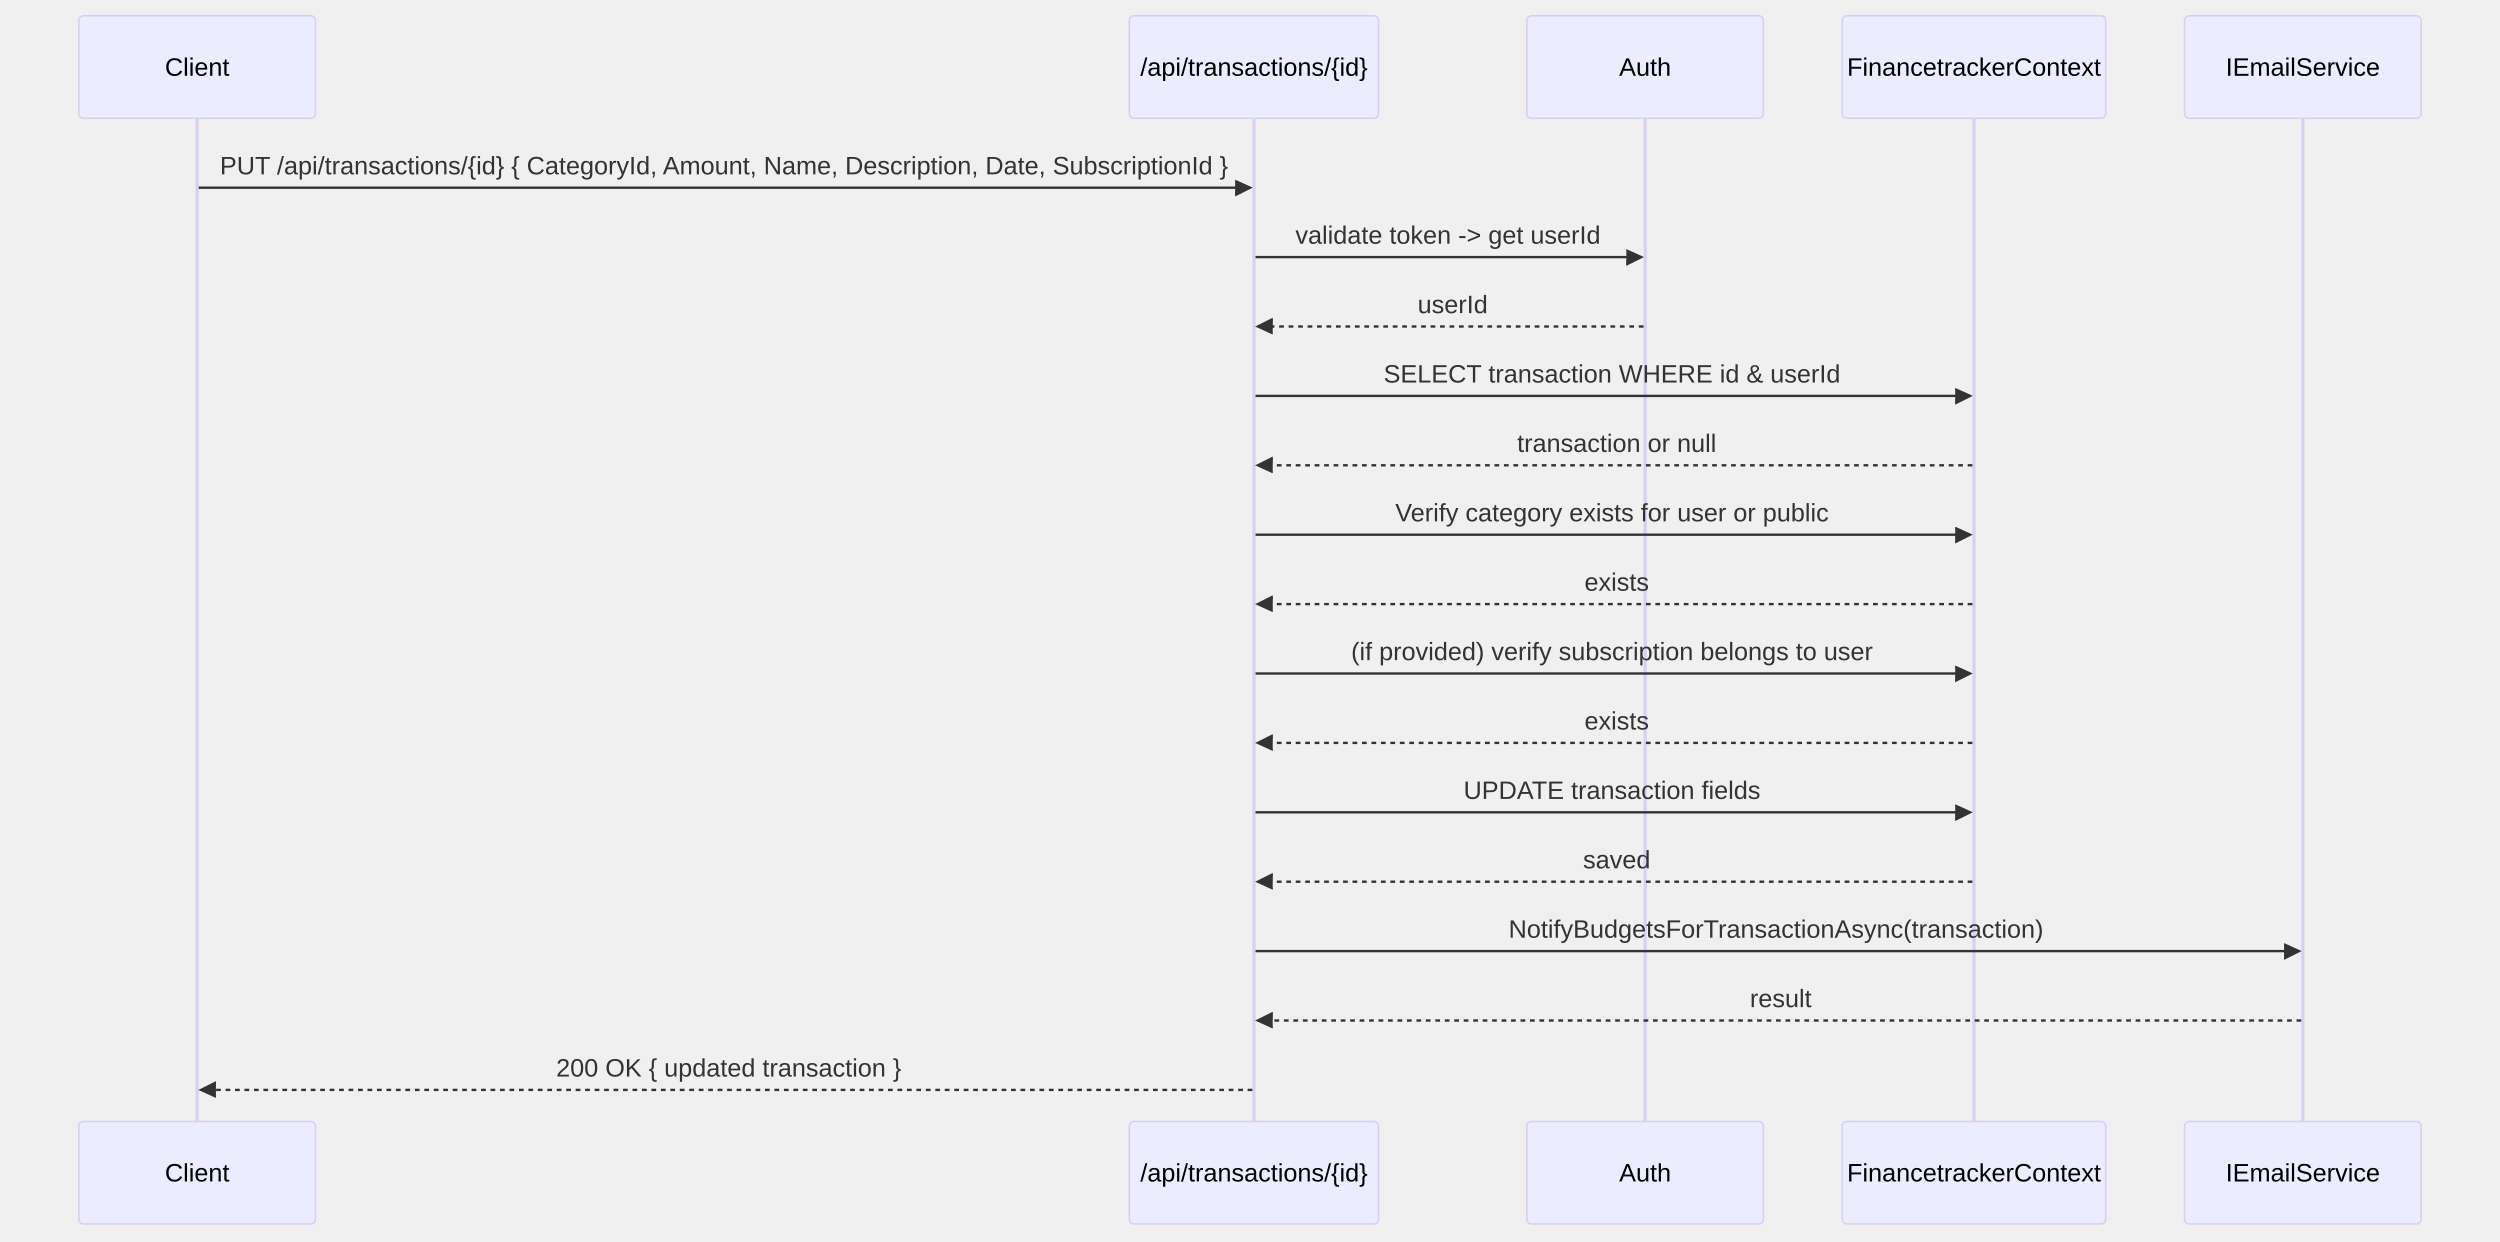
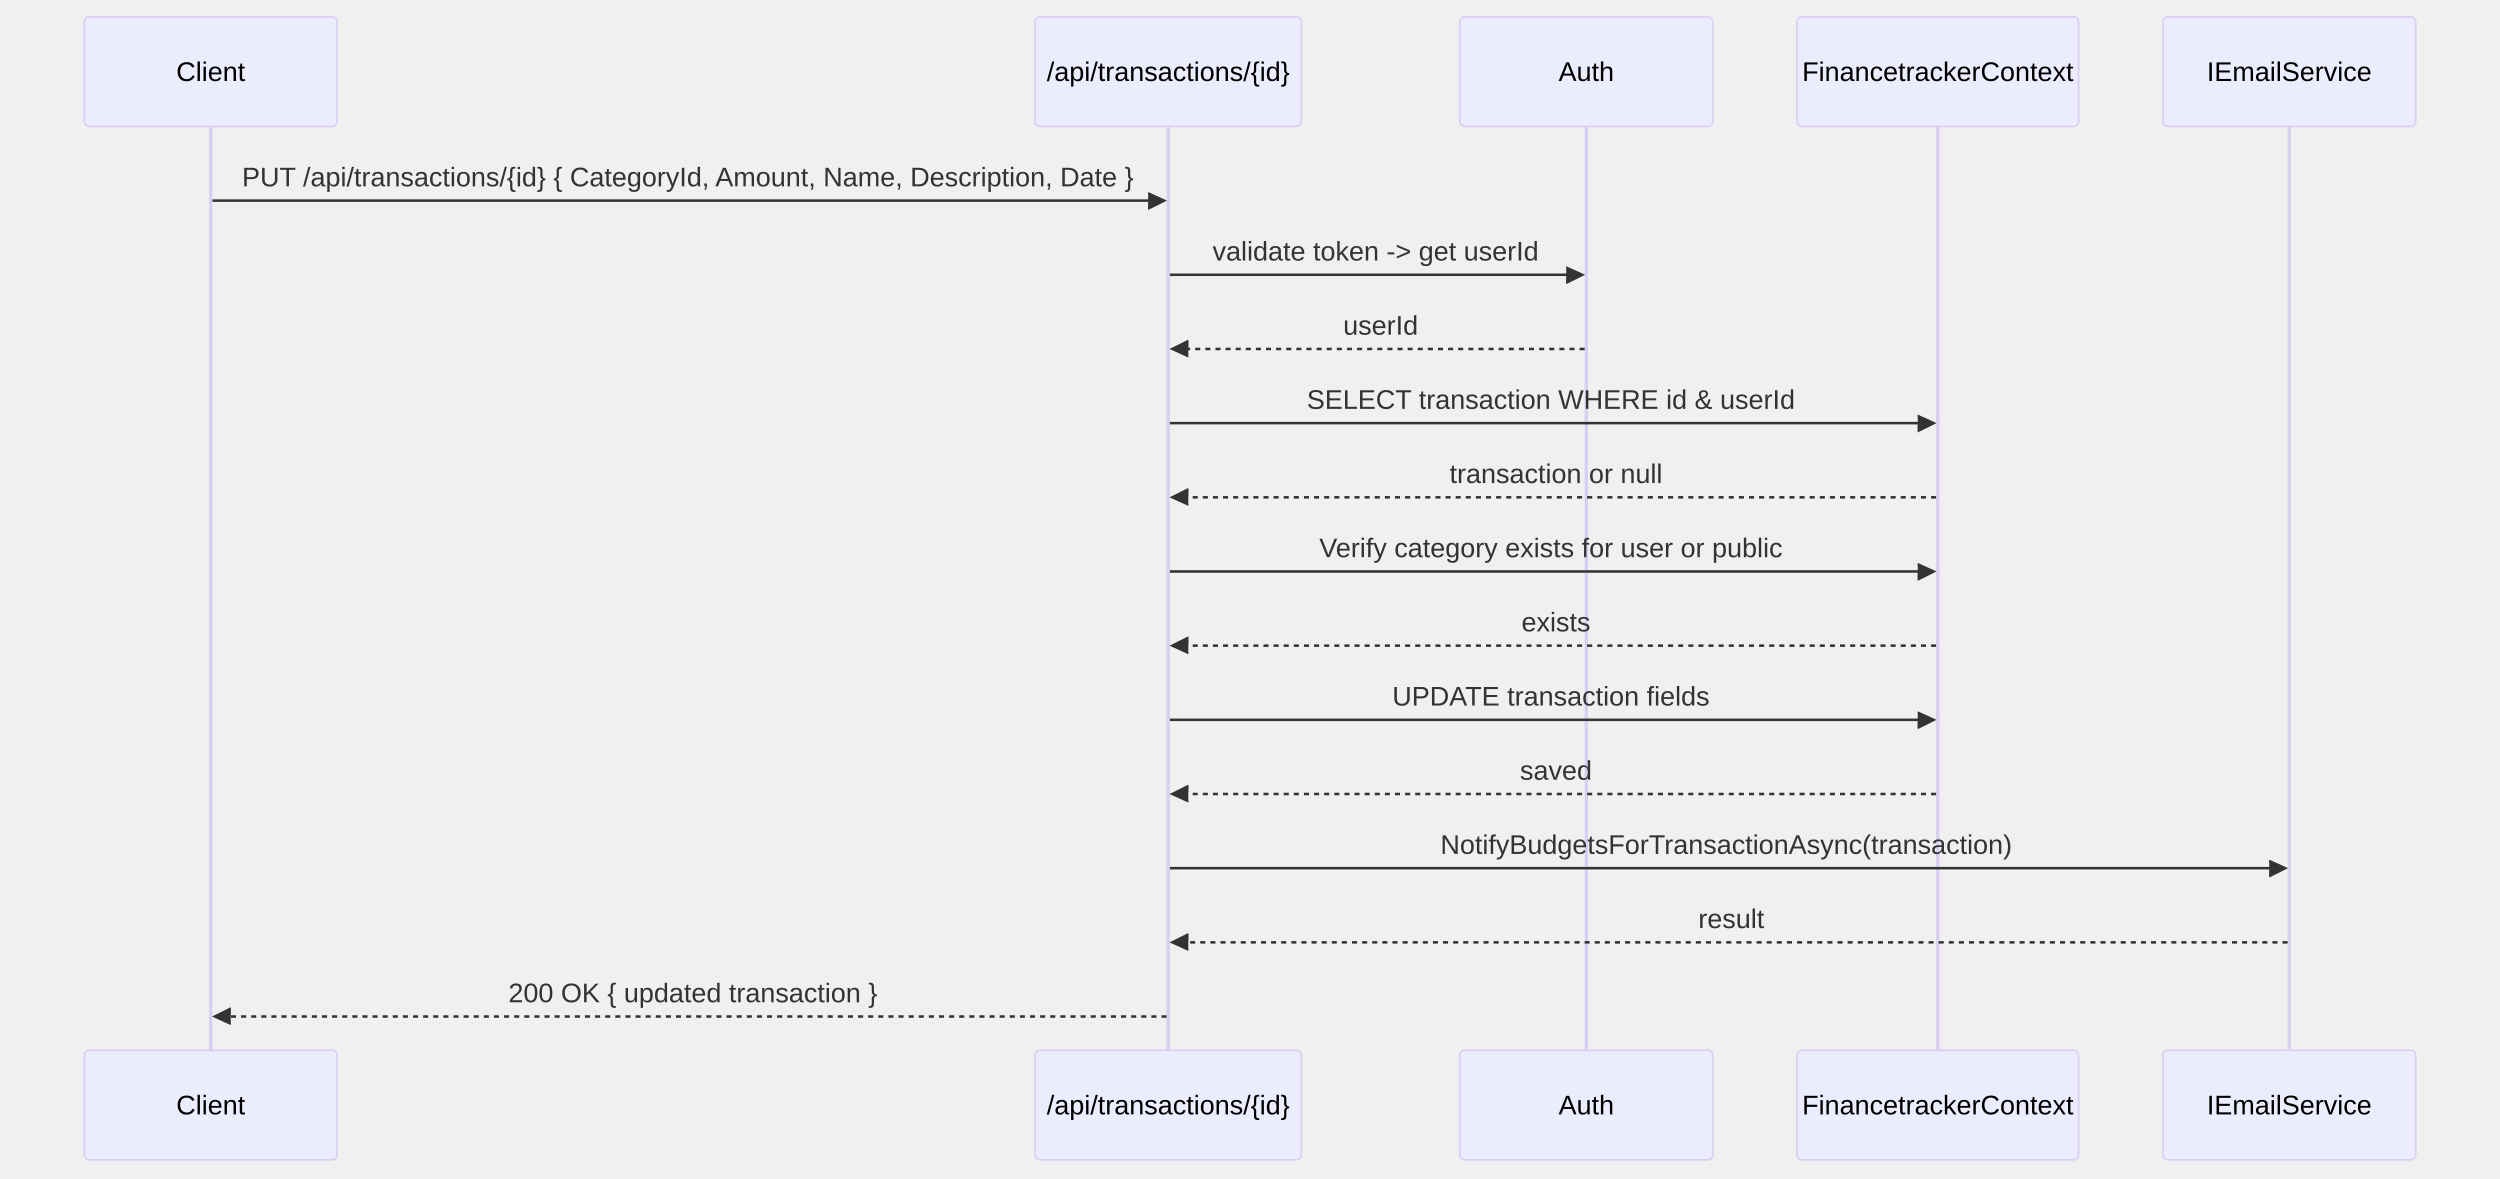
- <svg xmlns="http://www.w3.org/2000/svg" id="my-svg" width="100%" style="max-width: 1585px; background-color: white;" viewBox="-50 -10 1585 787" role="graphics-document document" aria-roledescription="sequence">
+ <svg xmlns="http://www.w3.org/2000/svg" id="my-svg" width="100%" style="max-width: 1483px; background-color: white;" viewBox="-50 -10 1483 699" role="graphics-document document" aria-roledescription="sequence">
  <g>
-     <rect x="1335" y="701" fill="#eaeaea" stroke="#666" width="150" height="65" name="Email" rx="3" ry="3" class="actor actor-bottom" />
-     <text x="1410" y="733.5" dominant-baseline="central" alignment-baseline="central" class="actor actor-box" style="text-anchor: middle; font-size: 16px; font-weight: 400;">
-       <tspan x="1410" dy="0">IEmailService</tspan>
+     <rect x="1233" y="613" fill="#eaeaea" stroke="#666" width="150" height="65" name="Email" rx="3" ry="3" class="actor actor-bottom" />
+     <text x="1308" y="645.5" dominant-baseline="central" alignment-baseline="central" class="actor actor-box" style="text-anchor: middle; font-size: 16px; font-weight: 400;">
+       <tspan x="1308" dy="0">IEmailService</tspan>
    </text>
  </g>
  <g>
-     <rect x="1118" y="701" fill="#eaeaea" stroke="#666" width="167" height="65" name="Db" rx="3" ry="3" class="actor actor-bottom" />
-     <text x="1201.5" y="733.5" dominant-baseline="central" alignment-baseline="central" class="actor actor-box" style="text-anchor: middle; font-size: 16px; font-weight: 400;">
-       <tspan x="1201.5" dy="0">FinancetrackerContext</tspan>
+     <rect x="1016" y="613" fill="#eaeaea" stroke="#666" width="167" height="65" name="Db" rx="3" ry="3" class="actor actor-bottom" />
+     <text x="1099.5" y="645.5" dominant-baseline="central" alignment-baseline="central" class="actor actor-box" style="text-anchor: middle; font-size: 16px; font-weight: 400;">
+       <tspan x="1099.5" dy="0">FinancetrackerContext</tspan>
    </text>
  </g>
  <g>
-     <rect x="918" y="701" fill="#eaeaea" stroke="#666" width="150" height="65" name="Auth" rx="3" ry="3" class="actor actor-bottom" />
-     <text x="993" y="733.5" dominant-baseline="central" alignment-baseline="central" class="actor actor-box" style="text-anchor: middle; font-size: 16px; font-weight: 400;">
-       <tspan x="993" dy="0">Auth</tspan>
+     <rect x="816" y="613" fill="#eaeaea" stroke="#666" width="150" height="65" name="Auth" rx="3" ry="3" class="actor actor-bottom" />
+     <text x="891" y="645.5" dominant-baseline="central" alignment-baseline="central" class="actor actor-box" style="text-anchor: middle; font-size: 16px; font-weight: 400;">
+       <tspan x="891" dy="0">Auth</tspan>
    </text>
  </g>
  <g>
-     <rect x="666" y="701" fill="#eaeaea" stroke="#666" width="158" height="65" name="API" rx="3" ry="3" class="actor actor-bottom" />
-     <text x="745" y="733.5" dominant-baseline="central" alignment-baseline="central" class="actor actor-box" style="text-anchor: middle; font-size: 16px; font-weight: 400;">
-       <tspan x="745" dy="0">/api/transactions/{id}</tspan>
+     <rect x="564" y="613" fill="#eaeaea" stroke="#666" width="158" height="65" name="API" rx="3" ry="3" class="actor actor-bottom" />
+     <text x="643" y="645.5" dominant-baseline="central" alignment-baseline="central" class="actor actor-box" style="text-anchor: middle; font-size: 16px; font-weight: 400;">
+       <tspan x="643" dy="0">/api/transactions/{id}</tspan>
    </text>
  </g>
  <g>
-     <rect x="0" y="701" fill="#eaeaea" stroke="#666" width="150" height="65" name="Client" rx="3" ry="3" class="actor actor-bottom" />
-     <text x="75" y="733.5" dominant-baseline="central" alignment-baseline="central" class="actor actor-box" style="text-anchor: middle; font-size: 16px; font-weight: 400;">
+     <rect x="0" y="613" fill="#eaeaea" stroke="#666" width="150" height="65" name="Client" rx="3" ry="3" class="actor actor-bottom" />
+     <text x="75" y="645.5" dominant-baseline="central" alignment-baseline="central" class="actor actor-box" style="text-anchor: middle; font-size: 16px; font-weight: 400;">
      <tspan x="75" dy="0">Client</tspan>
    </text>
  </g>
  <g>
-     <line id="actor4" x1="1410" y1="65" x2="1410" y2="701" class="actor-line 200" stroke-width="0.5px" stroke="#999" name="Email" />
+     <line id="actor4" x1="1308" y1="65" x2="1308" y2="613" class="actor-line 200" stroke-width="0.5px" stroke="#999" name="Email" />
    <g id="root-4">
-       <rect x="1335" y="0" fill="#eaeaea" stroke="#666" width="150" height="65" name="Email" rx="3" ry="3" class="actor actor-top" />
-       <text x="1410" y="32.5" dominant-baseline="central" alignment-baseline="central" class="actor actor-box" style="text-anchor: middle; font-size: 16px; font-weight: 400;">
-         <tspan x="1410" dy="0">IEmailService</tspan>
+       <rect x="1233" y="0" fill="#eaeaea" stroke="#666" width="150" height="65" name="Email" rx="3" ry="3" class="actor actor-top" />
+       <text x="1308" y="32.5" dominant-baseline="central" alignment-baseline="central" class="actor actor-box" style="text-anchor: middle; font-size: 16px; font-weight: 400;">
+         <tspan x="1308" dy="0">IEmailService</tspan>
      </text>
    </g>
  </g>
  <g>
-     <line id="actor3" x1="1201.5" y1="65" x2="1201.5" y2="701" class="actor-line 200" stroke-width="0.5px" stroke="#999" name="Db" />
+     <line id="actor3" x1="1099.5" y1="65" x2="1099.5" y2="613" class="actor-line 200" stroke-width="0.5px" stroke="#999" name="Db" />
    <g id="root-3">
-       <rect x="1118" y="0" fill="#eaeaea" stroke="#666" width="167" height="65" name="Db" rx="3" ry="3" class="actor actor-top" />
-       <text x="1201.5" y="32.5" dominant-baseline="central" alignment-baseline="central" class="actor actor-box" style="text-anchor: middle; font-size: 16px; font-weight: 400;">
-         <tspan x="1201.5" dy="0">FinancetrackerContext</tspan>
+       <rect x="1016" y="0" fill="#eaeaea" stroke="#666" width="167" height="65" name="Db" rx="3" ry="3" class="actor actor-top" />
+       <text x="1099.5" y="32.5" dominant-baseline="central" alignment-baseline="central" class="actor actor-box" style="text-anchor: middle; font-size: 16px; font-weight: 400;">
+         <tspan x="1099.5" dy="0">FinancetrackerContext</tspan>
      </text>
    </g>
  </g>
  <g>
-     <line id="actor2" x1="993" y1="65" x2="993" y2="701" class="actor-line 200" stroke-width="0.5px" stroke="#999" name="Auth" />
+     <line id="actor2" x1="891" y1="65" x2="891" y2="613" class="actor-line 200" stroke-width="0.5px" stroke="#999" name="Auth" />
    <g id="root-2">
-       <rect x="918" y="0" fill="#eaeaea" stroke="#666" width="150" height="65" name="Auth" rx="3" ry="3" class="actor actor-top" />
-       <text x="993" y="32.5" dominant-baseline="central" alignment-baseline="central" class="actor actor-box" style="text-anchor: middle; font-size: 16px; font-weight: 400;">
-         <tspan x="993" dy="0">Auth</tspan>
+       <rect x="816" y="0" fill="#eaeaea" stroke="#666" width="150" height="65" name="Auth" rx="3" ry="3" class="actor actor-top" />
+       <text x="891" y="32.5" dominant-baseline="central" alignment-baseline="central" class="actor actor-box" style="text-anchor: middle; font-size: 16px; font-weight: 400;">
+         <tspan x="891" dy="0">Auth</tspan>
      </text>
    </g>
  </g>
  <g>
-     <line id="actor1" x1="745" y1="65" x2="745" y2="701" class="actor-line 200" stroke-width="0.5px" stroke="#999" name="API" />
+     <line id="actor1" x1="643" y1="65" x2="643" y2="613" class="actor-line 200" stroke-width="0.5px" stroke="#999" name="API" />
    <g id="root-1">
-       <rect x="666" y="0" fill="#eaeaea" stroke="#666" width="158" height="65" name="API" rx="3" ry="3" class="actor actor-top" />
-       <text x="745" y="32.5" dominant-baseline="central" alignment-baseline="central" class="actor actor-box" style="text-anchor: middle; font-size: 16px; font-weight: 400;">
-         <tspan x="745" dy="0">/api/transactions/{id}</tspan>
+       <rect x="564" y="0" fill="#eaeaea" stroke="#666" width="158" height="65" name="API" rx="3" ry="3" class="actor actor-top" />
+       <text x="643" y="32.5" dominant-baseline="central" alignment-baseline="central" class="actor actor-box" style="text-anchor: middle; font-size: 16px; font-weight: 400;">
+         <tspan x="643" dy="0">/api/transactions/{id}</tspan>
      </text>
    </g>
  </g>
  <g>
-     <line id="actor0" x1="75" y1="65" x2="75" y2="701" class="actor-line 200" stroke-width="0.5px" stroke="#999" name="Client" />
+     <line id="actor0" x1="75" y1="65" x2="75" y2="613" class="actor-line 200" stroke-width="0.5px" stroke="#999" name="Client" />
    <g id="root-0">
      <rect x="0" y="0" fill="#eaeaea" stroke="#666" width="150" height="65" name="Client" rx="3" ry="3" class="actor actor-top" />
      <text x="75" y="32.5" dominant-baseline="central" alignment-baseline="central" class="actor actor-box" style="text-anchor: middle; font-size: 16px; font-weight: 400;">
        <tspan x="75" dy="0">Client</tspan>
      </text>
    </g>
  </g>
  <style>#my-svg{font-family:"trebuchet ms",verdana,arial,sans-serif;font-size:16px;fill:#333;}@keyframes edge-animation-frame{from{stroke-dashoffset:0;}}@keyframes dash{to{stroke-dashoffset:0;}}#my-svg .edge-animation-slow{stroke-dasharray:9,5!important;stroke-dashoffset:900;animation:dash 50s linear infinite;stroke-linecap:round;}#my-svg .edge-animation-fast{stroke-dasharray:9,5!important;stroke-dashoffset:900;animation:dash 20s linear infinite;stroke-linecap:round;}#my-svg .error-icon{fill:#552222;}#my-svg .error-text{fill:#552222;stroke:#552222;}#my-svg .edge-thickness-normal{stroke-width:1px;}#my-svg .edge-thickness-thick{stroke-width:3.5px;}#my-svg .edge-pattern-solid{stroke-dasharray:0;}#my-svg .edge-thickness-invisible{stroke-width:0;fill:none;}#my-svg .edge-pattern-dashed{stroke-dasharray:3;}#my-svg .edge-pattern-dotted{stroke-dasharray:2;}#my-svg .marker{fill:#333333;stroke:#333333;}#my-svg .marker.cross{stroke:#333333;}#my-svg svg{font-family:"trebuchet ms",verdana,arial,sans-serif;font-size:16px;}#my-svg p{margin:0;}#my-svg .actor{stroke:hsl(259.626, 59.777%, 87.902%);fill:#ECECFF;}#my-svg text.actor&gt;tspan{fill:black;stroke:none;}#my-svg .actor-line{stroke:hsl(259.626, 59.777%, 87.902%);}#my-svg .innerArc{stroke-width:1.5;stroke-dasharray:none;}#my-svg .messageLine0{stroke-width:1.5;stroke-dasharray:none;stroke:#333;}#my-svg .messageLine1{stroke-width:1.5;stroke-dasharray:2,2;stroke:#333;}#my-svg #arrowhead path{fill:#333;stroke:#333;}#my-svg .sequenceNumber{fill:white;}#my-svg #sequencenumber{fill:#333;}#my-svg #crosshead path{fill:#333;stroke:#333;}#my-svg .messageText{fill:#333;stroke:none;}#my-svg .labelBox{stroke:hsl(259.626, 59.777%, 87.902%);fill:#ECECFF;}#my-svg .labelText,#my-svg .labelText&gt;tspan{fill:black;stroke:none;}#my-svg .loopText,#my-svg .loopText&gt;tspan{fill:black;stroke:none;}#my-svg .loopLine{stroke-width:2px;stroke-dasharray:2,2;stroke:hsl(259.626, 59.777%, 87.902%);fill:hsl(259.626, 59.777%, 87.902%);}#my-svg .note{stroke:#aaaa33;fill:#fff5ad;}#my-svg .noteText,#my-svg .noteText&gt;tspan{fill:black;stroke:none;}#my-svg .activation0{fill:#f4f4f4;stroke:#666;}#my-svg .activation1{fill:#f4f4f4;stroke:#666;}#my-svg .activation2{fill:#f4f4f4;stroke:#666;}#my-svg .actorPopupMenu{position:absolute;}#my-svg .actorPopupMenuPanel{position:absolute;fill:#ECECFF;box-shadow:0px 8px 16px 0px rgba(0,0,0,0.2);filter:drop-shadow(3px 5px 2px rgb(0 0 0 / 0.4));}#my-svg .actor-man line{stroke:hsl(259.626, 59.777%, 87.902%);fill:#ECECFF;}#my-svg .actor-man circle,#my-svg line{stroke:hsl(259.626, 59.777%, 87.902%);fill:#ECECFF;stroke-width:2px;}#my-svg :root{--mermaid-font-family:"trebuchet ms",verdana,arial,sans-serif;}</style>
  <g />
  <defs>
    <symbol id="computer" width="24" height="24">
      <path transform="scale(.5)" d="M2 2v13h20v-13h-20zm18 11h-16v-9h16v9zm-10.228 6l.466-1h3.524l.467 1h-4.457zm14.228 3h-24l2-6h2.104l-1.33 4h18.45l-1.297-4h2.073l2 6zm-5-10h-14v-7h14v7z" />
    </symbol>
  </defs>
  <defs>
    <symbol id="database" fill-rule="evenodd" clip-rule="evenodd">
      <path transform="scale(.5)" d="M12.258.001l.256.004.255.005.253.008.251.01.249.012.247.015.246.016.242.019.241.02.239.023.236.024.233.027.231.028.229.031.225.032.223.034.22.036.217.038.214.04.211.041.208.043.205.045.201.046.198.048.194.05.191.051.187.053.183.054.18.056.175.057.172.059.168.06.163.061.16.063.155.064.15.066.074.033.073.033.071.034.07.034.069.035.068.035.067.035.066.035.064.036.064.036.062.036.06.036.06.037.058.037.058.037.055.038.055.038.053.038.052.038.051.039.05.039.048.039.047.039.045.04.044.04.043.04.041.04.04.041.039.041.037.041.036.041.034.041.033.042.032.042.03.042.029.042.027.042.026.043.024.043.023.043.021.043.02.043.018.044.017.043.015.044.013.044.012.044.011.045.009.044.007.045.006.045.004.045.002.045.001.045v17l-.001.045-.002.045-.004.045-.006.045-.007.045-.009.044-.011.045-.012.044-.013.044-.015.044-.017.043-.018.044-.02.043-.021.043-.023.043-.024.043-.026.043-.027.042-.029.042-.03.042-.032.042-.033.042-.034.041-.036.041-.037.041-.039.041-.04.041-.041.04-.043.04-.044.04-.045.04-.047.039-.048.039-.05.039-.051.039-.052.038-.053.038-.055.038-.055.038-.058.037-.058.037-.06.037-.06.036-.062.036-.064.036-.064.036-.066.035-.067.035-.068.035-.069.035-.07.034-.071.034-.073.033-.074.033-.15.066-.155.064-.16.063-.163.061-.168.06-.172.059-.175.057-.18.056-.183.054-.187.053-.191.051-.194.05-.198.048-.201.046-.205.045-.208.043-.211.041-.214.04-.217.038-.22.036-.223.034-.225.032-.229.031-.231.028-.233.027-.236.024-.239.023-.241.02-.242.019-.246.016-.247.015-.249.012-.251.01-.253.008-.255.005-.256.004-.258.001-.258-.001-.256-.004-.255-.005-.253-.008-.251-.01-.249-.012-.247-.015-.245-.016-.243-.019-.241-.02-.238-.023-.236-.024-.234-.027-.231-.028-.228-.031-.226-.032-.223-.034-.22-.036-.217-.038-.214-.04-.211-.041-.208-.043-.204-.045-.201-.046-.198-.048-.195-.05-.19-.051-.187-.053-.184-.054-.179-.056-.176-.057-.172-.059-.167-.06-.164-.061-.159-.063-.155-.064-.151-.066-.074-.033-.072-.033-.072-.034-.07-.034-.069-.035-.068-.035-.067-.035-.066-.035-.064-.036-.063-.036-.062-.036-.061-.036-.06-.037-.058-.037-.057-.037-.056-.038-.055-.038-.053-.038-.052-.038-.051-.039-.049-.039-.049-.039-.046-.039-.046-.04-.044-.04-.043-.04-.041-.04-.04-.041-.039-.041-.037-.041-.036-.041-.034-.041-.033-.042-.032-.042-.03-.042-.029-.042-.027-.042-.026-.043-.024-.043-.023-.043-.021-.043-.02-.043-.018-.044-.017-.043-.015-.044-.013-.044-.012-.044-.011-.045-.009-.044-.007-.045-.006-.045-.004-.045-.002-.045-.001-.045v-17l.001-.045.002-.045.004-.045.006-.045.007-.045.009-.044.011-.045.012-.044.013-.044.015-.044.017-.043.018-.044.02-.043.021-.043.023-.043.024-.043.026-.043.027-.042.029-.042.03-.042.032-.042.033-.042.034-.041.036-.041.037-.041.039-.041.04-.041.041-.04.043-.04.044-.04.046-.04.046-.039.049-.039.049-.039.051-.039.052-.038.053-.038.055-.038.056-.038.057-.037.058-.037.06-.037.061-.036.062-.036.063-.036.064-.036.066-.035.067-.035.068-.035.069-.035.07-.034.072-.034.072-.033.074-.033.151-.066.155-.064.159-.063.164-.061.167-.06.172-.059.176-.057.179-.056.184-.054.187-.053.19-.051.195-.05.198-.048.201-.046.204-.045.208-.043.211-.041.214-.04.217-.038.22-.036.223-.034.226-.032.228-.031.231-.028.234-.027.236-.024.238-.023.241-.02.243-.019.245-.016.247-.015.249-.012.251-.01.253-.008.255-.005.256-.004.258-.001.258.001zm-9.258 20.499v.01l.001.021.003.021.004.022.005.021.006.022.007.022.009.023.01.022.011.023.012.023.013.023.015.023.016.024.017.023.018.024.019.024.021.024.022.025.023.024.024.025.052.049.056.05.061.051.066.051.07.051.075.051.079.052.084.052.088.052.092.052.097.052.102.051.105.052.11.052.114.051.119.051.123.051.127.05.131.05.135.05.139.048.144.049.147.047.152.047.155.047.16.045.163.045.167.043.171.043.176.041.178.041.183.039.187.039.19.037.194.035.197.035.202.033.204.031.209.03.212.029.216.027.219.025.222.024.226.021.23.02.233.018.236.016.24.015.243.012.246.01.249.008.253.005.256.004.259.001.26-.001.257-.004.254-.005.25-.008.247-.011.244-.012.241-.014.237-.016.233-.018.231-.021.226-.021.224-.024.22-.026.216-.027.212-.028.21-.031.205-.031.202-.034.198-.034.194-.036.191-.037.187-.039.183-.04.179-.04.175-.042.172-.043.168-.044.163-.045.16-.046.155-.046.152-.047.148-.048.143-.049.139-.049.136-.05.131-.05.126-.05.123-.051.118-.052.114-.051.11-.052.106-.052.101-.052.096-.052.092-.052.088-.053.083-.051.079-.052.074-.052.07-.051.065-.051.06-.051.056-.05.051-.05.023-.024.023-.025.021-.024.02-.024.019-.024.018-.024.017-.024.015-.023.014-.024.013-.023.012-.023.01-.023.01-.022.008-.022.006-.022.006-.022.004-.022.004-.021.001-.021.001-.021v-4.127l-.077.055-.08.053-.083.054-.085.053-.087.052-.09.052-.093.051-.095.05-.097.05-.1.049-.102.049-.105.048-.106.047-.109.047-.111.046-.114.045-.115.045-.118.044-.12.043-.122.042-.124.042-.126.041-.128.04-.13.04-.132.038-.134.038-.135.037-.138.037-.139.035-.142.035-.143.034-.144.033-.147.032-.148.031-.15.03-.151.03-.153.029-.154.027-.156.027-.158.026-.159.025-.161.024-.162.023-.163.022-.165.021-.166.02-.167.019-.169.018-.169.017-.171.016-.173.015-.173.014-.175.013-.175.012-.177.011-.178.01-.179.008-.179.008-.181.006-.182.005-.182.004-.184.003-.184.002h-.37l-.184-.002-.184-.003-.182-.004-.182-.005-.181-.006-.179-.008-.179-.008-.178-.01-.176-.011-.176-.012-.175-.013-.173-.014-.172-.015-.171-.016-.17-.017-.169-.018-.167-.019-.166-.02-.165-.021-.163-.022-.162-.023-.161-.024-.159-.025-.157-.026-.156-.027-.155-.027-.153-.029-.151-.03-.15-.03-.148-.031-.146-.032-.145-.033-.143-.034-.141-.035-.14-.035-.137-.037-.136-.037-.134-.038-.132-.038-.13-.04-.128-.04-.126-.041-.124-.042-.122-.042-.12-.044-.117-.043-.116-.045-.113-.045-.112-.046-.109-.047-.106-.047-.105-.048-.102-.049-.1-.049-.097-.05-.095-.05-.093-.052-.09-.051-.087-.052-.085-.053-.083-.054-.08-.054-.077-.054v4.127zm0-5.654v.011l.001.021.003.021.004.021.005.022.006.022.007.022.009.022.01.022.011.023.012.023.013.023.015.024.016.023.017.024.018.024.019.024.021.024.022.024.023.025.024.024.052.05.056.05.061.05.066.051.07.051.075.052.079.051.084.052.088.052.092.052.097.052.102.052.105.052.11.051.114.051.119.052.123.05.127.051.131.05.135.049.139.049.144.048.147.048.152.047.155.046.16.045.163.045.167.044.171.042.176.042.178.04.183.04.187.038.19.037.194.036.197.034.202.033.204.032.209.03.212.028.216.027.219.025.222.024.226.022.23.02.233.018.236.016.24.014.243.012.246.01.249.008.253.006.256.003.259.001.26-.001.257-.003.254-.006.25-.008.247-.01.244-.012.241-.015.237-.016.233-.018.231-.02.226-.022.224-.024.22-.025.216-.027.212-.029.21-.03.205-.032.202-.033.198-.035.194-.036.191-.037.187-.039.183-.039.179-.041.175-.042.172-.043.168-.044.163-.045.16-.045.155-.047.152-.047.148-.048.143-.048.139-.05.136-.049.131-.05.126-.051.123-.051.118-.051.114-.052.11-.052.106-.052.101-.052.096-.052.092-.052.088-.052.083-.052.079-.052.074-.051.07-.052.065-.051.06-.05.056-.051.051-.049.023-.025.023-.024.021-.025.02-.024.019-.024.018-.024.017-.024.015-.023.014-.023.013-.024.012-.022.01-.023.01-.023.008-.022.006-.022.006-.022.004-.021.004-.022.001-.021.001-.021v-4.139l-.077.054-.08.054-.083.054-.085.052-.087.053-.09.051-.093.051-.095.051-.097.05-.1.049-.102.049-.105.048-.106.047-.109.047-.111.046-.114.045-.115.044-.118.044-.12.044-.122.042-.124.042-.126.041-.128.04-.13.039-.132.039-.134.038-.135.037-.138.036-.139.036-.142.035-.143.033-.144.033-.147.033-.148.031-.15.03-.151.03-.153.028-.154.028-.156.027-.158.026-.159.025-.161.024-.162.023-.163.022-.165.021-.166.02-.167.019-.169.018-.169.017-.171.016-.173.015-.173.014-.175.013-.175.012-.177.011-.178.009-.179.009-.179.007-.181.007-.182.005-.182.004-.184.003-.184.002h-.37l-.184-.002-.184-.003-.182-.004-.182-.005-.181-.007-.179-.007-.179-.009-.178-.009-.176-.011-.176-.012-.175-.013-.173-.014-.172-.015-.171-.016-.17-.017-.169-.018-.167-.019-.166-.02-.165-.021-.163-.022-.162-.023-.161-.024-.159-.025-.157-.026-.156-.027-.155-.028-.153-.028-.151-.03-.15-.03-.148-.031-.146-.033-.145-.033-.143-.033-.141-.035-.14-.036-.137-.036-.136-.037-.134-.038-.132-.039-.13-.039-.128-.04-.126-.041-.124-.042-.122-.043-.12-.043-.117-.044-.116-.044-.113-.046-.112-.046-.109-.046-.106-.047-.105-.048-.102-.049-.1-.049-.097-.05-.095-.051-.093-.051-.09-.051-.087-.053-.085-.052-.083-.054-.08-.054-.077-.054v4.139zm0-5.666v.011l.001.02.003.022.004.021.005.022.006.021.007.022.009.023.01.022.011.023.012.023.013.023.015.023.016.024.017.024.018.023.019.024.021.025.022.024.023.024.024.025.052.05.056.05.061.05.066.051.07.051.075.052.079.051.084.052.088.052.092.052.097.052.102.052.105.051.11.052.114.051.119.051.123.051.127.05.131.05.135.05.139.049.144.048.147.048.152.047.155.046.16.045.163.045.167.043.171.043.176.042.178.04.183.04.187.038.19.037.194.036.197.034.202.033.204.032.209.03.212.028.216.027.219.025.222.024.226.021.23.02.233.018.236.017.24.014.243.012.246.01.249.008.253.006.256.003.259.001.26-.001.257-.003.254-.006.25-.008.247-.01.244-.013.241-.014.237-.016.233-.018.231-.02.226-.022.224-.024.22-.025.216-.027.212-.029.21-.03.205-.032.202-.033.198-.035.194-.036.191-.037.187-.039.183-.039.179-.041.175-.042.172-.043.168-.044.163-.045.16-.045.155-.047.152-.047.148-.048.143-.049.139-.049.136-.049.131-.051.126-.05.123-.051.118-.052.114-.051.11-.052.106-.052.101-.052.096-.052.092-.052.088-.052.083-.052.079-.052.074-.052.07-.051.065-.051.06-.051.056-.05.051-.049.023-.025.023-.025.021-.024.02-.024.019-.024.018-.024.017-.024.015-.023.014-.024.013-.023.012-.023.01-.022.01-.023.008-.022.006-.022.006-.022.004-.022.004-.021.001-.021.001-.021v-4.153l-.077.054-.08.054-.083.053-.085.053-.087.053-.09.051-.093.051-.095.051-.097.05-.1.049-.102.048-.105.048-.106.048-.109.046-.111.046-.114.046-.115.044-.118.044-.12.043-.122.043-.124.042-.126.041-.128.04-.13.039-.132.039-.134.038-.135.037-.138.036-.139.036-.142.034-.143.034-.144.033-.147.032-.148.032-.15.03-.151.03-.153.028-.154.028-.156.027-.158.026-.159.024-.161.024-.162.023-.163.023-.165.021-.166.02-.167.019-.169.018-.169.017-.171.016-.173.015-.173.014-.175.013-.175.012-.177.01-.178.01-.179.009-.179.007-.181.006-.182.006-.182.004-.184.003-.184.001-.185.001-.185-.001-.184-.001-.184-.003-.182-.004-.182-.006-.181-.006-.179-.007-.179-.009-.178-.01-.176-.01-.176-.012-.175-.013-.173-.014-.172-.015-.171-.016-.17-.017-.169-.018-.167-.019-.166-.02-.165-.021-.163-.023-.162-.023-.161-.024-.159-.024-.157-.026-.156-.027-.155-.028-.153-.028-.151-.03-.15-.03-.148-.032-.146-.032-.145-.033-.143-.034-.141-.034-.14-.036-.137-.036-.136-.037-.134-.038-.132-.039-.13-.039-.128-.041-.126-.041-.124-.041-.122-.043-.12-.043-.117-.044-.116-.044-.113-.046-.112-.046-.109-.046-.106-.048-.105-.048-.102-.048-.1-.05-.097-.049-.095-.051-.093-.051-.09-.052-.087-.052-.085-.053-.083-.053-.08-.054-.077-.054v4.153zm8.74-8.179l-.257.004-.254.005-.25.008-.247.011-.244.012-.241.014-.237.016-.233.018-.231.021-.226.022-.224.023-.22.026-.216.027-.212.028-.21.031-.205.032-.202.033-.198.034-.194.036-.191.038-.187.038-.183.04-.179.041-.175.042-.172.043-.168.043-.163.045-.16.046-.155.046-.152.048-.148.048-.143.048-.139.049-.136.05-.131.05-.126.051-.123.051-.118.051-.114.052-.11.052-.106.052-.101.052-.096.052-.092.052-.088.052-.083.052-.079.052-.074.051-.07.052-.065.051-.06.05-.056.05-.051.05-.023.025-.023.024-.021.024-.02.025-.019.024-.018.024-.017.023-.015.024-.014.023-.013.023-.012.023-.01.023-.01.022-.008.022-.006.023-.006.021-.004.022-.004.021-.001.021-.001.021.001.021.001.021.004.021.004.022.006.021.006.023.008.022.01.022.01.023.012.023.013.023.014.023.015.024.017.023.018.024.019.024.02.025.021.024.023.024.023.025.051.05.056.05.06.05.065.051.07.052.074.051.079.052.083.052.088.052.092.052.096.052.101.052.106.052.11.052.114.052.118.051.123.051.126.051.131.05.136.05.139.049.143.048.148.048.152.048.155.046.16.046.163.045.168.043.172.043.175.042.179.041.183.04.187.038.191.038.194.036.198.034.202.033.205.032.21.031.212.028.216.027.22.026.224.023.226.022.231.021.233.018.237.016.241.014.244.012.247.011.25.008.254.005.257.004.26.001.26-.001.257-.004.254-.005.25-.008.247-.011.244-.012.241-.014.237-.016.233-.018.231-.021.226-.022.224-.023.22-.026.216-.027.212-.028.21-.031.205-.032.202-.033.198-.034.194-.036.191-.038.187-.038.183-.04.179-.041.175-.042.172-.043.168-.043.163-.045.16-.046.155-.046.152-.048.148-.048.143-.048.139-.049.136-.05.131-.05.126-.051.123-.051.118-.051.114-.052.11-.052.106-.052.101-.052.096-.052.092-.052.088-.052.083-.052.079-.052.074-.051.07-.052.065-.051.06-.05.056-.05.051-.05.023-.025.023-.024.021-.024.02-.025.019-.024.018-.024.017-.023.015-.024.014-.023.013-.023.012-.023.01-.023.01-.022.008-.022.006-.023.006-.021.004-.022.004-.021.001-.021.001-.021-.001-.021-.001-.021-.004-.021-.004-.022-.006-.021-.006-.023-.008-.022-.01-.022-.01-.023-.012-.023-.013-.023-.014-.023-.015-.024-.017-.023-.018-.024-.019-.024-.02-.025-.021-.024-.023-.024-.023-.025-.051-.05-.056-.05-.06-.05-.065-.051-.07-.052-.074-.051-.079-.052-.083-.052-.088-.052-.092-.052-.096-.052-.101-.052-.106-.052-.11-.052-.114-.052-.118-.051-.123-.051-.126-.051-.131-.05-.136-.05-.139-.049-.143-.048-.148-.048-.152-.048-.155-.046-.16-.046-.163-.045-.168-.043-.172-.043-.175-.042-.179-.041-.183-.04-.187-.038-.191-.038-.194-.036-.198-.034-.202-.033-.205-.032-.21-.031-.212-.028-.216-.027-.22-.026-.224-.023-.226-.022-.231-.021-.233-.018-.237-.016-.241-.014-.244-.012-.247-.011-.25-.008-.254-.005-.257-.004-.26-.001-.26.001z" />
    </symbol>
  </defs>
  <defs>
    <symbol id="clock" width="24" height="24">
      <path transform="scale(.5)" d="M12 2c5.514 0 10 4.486 10 10s-4.486 10-10 10-10-4.486-10-10 4.486-10 10-10zm0-2c-6.627 0-12 5.373-12 12s5.373 12 12 12 12-5.373 12-12-5.373-12-12-12zm5.848 12.459c.202.038.202.333.001.372-1.907.361-6.045 1.111-6.547 1.111-.719 0-1.301-.582-1.301-1.301 0-.512.77-5.447 1.125-7.445.034-.192.312-.181.343.014l.985 6.238 5.394 1.011z" />
    </symbol>
  </defs>
  <defs>
    <marker id="arrowhead" refX="7.9" refY="5" markerUnits="userSpaceOnUse" markerWidth="12" markerHeight="12" orient="auto-start-reverse">
      <path d="M -1 0 L 10 5 L 0 10 z" />
    </marker>
  </defs>
  <defs>
    <marker id="crosshead" markerWidth="15" markerHeight="8" orient="auto" refX="4" refY="4.5">
      <path fill="none" stroke="#000000" stroke-width="1pt" d="M 1,2 L 6,7 M 6,2 L 1,7" style="stroke-dasharray: 0, 0;" />
    </marker>
  </defs>
  <defs>
    <marker id="filled-head" refX="15.5" refY="7" markerWidth="20" markerHeight="28" orient="auto">
      <path d="M 18,7 L9,13 L14,7 L9,1 Z" />
    </marker>
  </defs>
  <defs>
    <marker id="sequencenumber" refX="15" refY="15" markerWidth="60" markerHeight="40" orient="auto">
      <circle cx="15" cy="15" r="6" />
    </marker>
  </defs>
-   <text x="409" y="80" text-anchor="middle" dominant-baseline="middle" alignment-baseline="middle" class="messageText" dy="1em" style="font-size: 16px; font-weight: 400;">PUT /api/transactions/{id} { CategoryId, Amount, Name, Description, Date, SubscriptionId }</text>
-   <line x1="76" y1="109" x2="741" y2="109" class="messageLine0" stroke-width="2" stroke="none" marker-end="url(#arrowhead)" style="fill: none;" />
-   <text x="868" y="124" text-anchor="middle" dominant-baseline="middle" alignment-baseline="middle" class="messageText" dy="1em" style="font-size: 16px; font-weight: 400;">validate token -&gt; get userId</text>
-   <line x1="746" y1="153" x2="989" y2="153" class="messageLine0" stroke-width="2" stroke="none" marker-end="url(#arrowhead)" style="fill: none;" />
-   <text x="871" y="168" text-anchor="middle" dominant-baseline="middle" alignment-baseline="middle" class="messageText" dy="1em" style="font-size: 16px; font-weight: 400;">userId</text>
-   <line x1="992" y1="197" x2="749" y2="197" class="messageLine1" stroke-width="2" stroke="none" marker-end="url(#arrowhead)" style="stroke-dasharray: 3, 3; fill: none;" />
-   <text x="972" y="212" text-anchor="middle" dominant-baseline="middle" alignment-baseline="middle" class="messageText" dy="1em" style="font-size: 16px; font-weight: 400;">SELECT transaction WHERE id &amp; userId</text>
-   <line x1="746" y1="241" x2="1197.5" y2="241" class="messageLine0" stroke-width="2" stroke="none" marker-end="url(#arrowhead)" style="fill: none;" />
-   <text x="975" y="256" text-anchor="middle" dominant-baseline="middle" alignment-baseline="middle" class="messageText" dy="1em" style="font-size: 16px; font-weight: 400;">transaction or null</text>
-   <line x1="1200.5" y1="285" x2="749" y2="285" class="messageLine1" stroke-width="2" stroke="none" marker-end="url(#arrowhead)" style="stroke-dasharray: 3, 3; fill: none;" />
-   <text x="972" y="300" text-anchor="middle" dominant-baseline="middle" alignment-baseline="middle" class="messageText" dy="1em" style="font-size: 16px; font-weight: 400;">Verify category exists for user or public</text>
-   <line x1="746" y1="329" x2="1197.5" y2="329" class="messageLine0" stroke-width="2" stroke="none" marker-end="url(#arrowhead)" style="fill: none;" />
-   <text x="975" y="344" text-anchor="middle" dominant-baseline="middle" alignment-baseline="middle" class="messageText" dy="1em" style="font-size: 16px; font-weight: 400;">exists</text>
-   <line x1="1200.5" y1="373" x2="749" y2="373" class="messageLine1" stroke-width="2" stroke="none" marker-end="url(#arrowhead)" style="stroke-dasharray: 3, 3; fill: none;" />
-   <text x="972" y="388" text-anchor="middle" dominant-baseline="middle" alignment-baseline="middle" class="messageText" dy="1em" style="font-size: 16px; font-weight: 400;">(if provided) verify subscription belongs to user</text>
-   <line x1="746" y1="417" x2="1197.5" y2="417" class="messageLine0" stroke-width="2" stroke="none" marker-end="url(#arrowhead)" style="fill: none;" />
-   <text x="975" y="432" text-anchor="middle" dominant-baseline="middle" alignment-baseline="middle" class="messageText" dy="1em" style="font-size: 16px; font-weight: 400;">exists</text>
-   <line x1="1200.5" y1="461" x2="749" y2="461" class="messageLine1" stroke-width="2" stroke="none" marker-end="url(#arrowhead)" style="stroke-dasharray: 3, 3; fill: none;" />
-   <text x="972" y="476" text-anchor="middle" dominant-baseline="middle" alignment-baseline="middle" class="messageText" dy="1em" style="font-size: 16px; font-weight: 400;">UPDATE transaction fields</text>
-   <line x1="746" y1="505" x2="1197.5" y2="505" class="messageLine0" stroke-width="2" stroke="none" marker-end="url(#arrowhead)" style="fill: none;" />
-   <text x="975" y="520" text-anchor="middle" dominant-baseline="middle" alignment-baseline="middle" class="messageText" dy="1em" style="font-size: 16px; font-weight: 400;">saved</text>
-   <line x1="1200.5" y1="549" x2="749" y2="549" class="messageLine1" stroke-width="2" stroke="none" marker-end="url(#arrowhead)" style="stroke-dasharray: 3, 3; fill: none;" />
-   <text x="1076" y="564" text-anchor="middle" dominant-baseline="middle" alignment-baseline="middle" class="messageText" dy="1em" style="font-size: 16px; font-weight: 400;">NotifyBudgetsForTransactionAsync(transaction)</text>
-   <line x1="746" y1="593" x2="1406" y2="593" class="messageLine0" stroke-width="2" stroke="none" marker-end="url(#arrowhead)" style="fill: none;" />
-   <text x="1079" y="608" text-anchor="middle" dominant-baseline="middle" alignment-baseline="middle" class="messageText" dy="1em" style="font-size: 16px; font-weight: 400;">result</text>
-   <line x1="1409" y1="637" x2="749" y2="637" class="messageLine1" stroke-width="2" stroke="none" marker-end="url(#arrowhead)" style="stroke-dasharray: 3, 3; fill: none;" />
-   <text x="412" y="652" text-anchor="middle" dominant-baseline="middle" alignment-baseline="middle" class="messageText" dy="1em" style="font-size: 16px; font-weight: 400;">200 OK { updated transaction }</text>
-   <line x1="744" y1="681" x2="79" y2="681" class="messageLine1" stroke-width="2" stroke="none" marker-end="url(#arrowhead)" style="stroke-dasharray: 3, 3; fill: none;" />
+   <text x="358" y="80" text-anchor="middle" dominant-baseline="middle" alignment-baseline="middle" class="messageText" dy="1em" style="font-size: 16px; font-weight: 400;">PUT /api/transactions/{id} { CategoryId, Amount, Name, Description, Date }</text>
+   <line x1="76" y1="109" x2="639" y2="109" class="messageLine0" stroke-width="2" stroke="none" marker-end="url(#arrowhead)" style="fill: none;" />
+   <text x="766" y="124" text-anchor="middle" dominant-baseline="middle" alignment-baseline="middle" class="messageText" dy="1em" style="font-size: 16px; font-weight: 400;">validate token -&gt; get userId</text>
+   <line x1="644" y1="153" x2="887" y2="153" class="messageLine0" stroke-width="2" stroke="none" marker-end="url(#arrowhead)" style="fill: none;" />
+   <text x="769" y="168" text-anchor="middle" dominant-baseline="middle" alignment-baseline="middle" class="messageText" dy="1em" style="font-size: 16px; font-weight: 400;">userId</text>
+   <line x1="890" y1="197" x2="647" y2="197" class="messageLine1" stroke-width="2" stroke="none" marker-end="url(#arrowhead)" style="stroke-dasharray: 3, 3; fill: none;" />
+   <text x="870" y="212" text-anchor="middle" dominant-baseline="middle" alignment-baseline="middle" class="messageText" dy="1em" style="font-size: 16px; font-weight: 400;">SELECT transaction WHERE id &amp; userId</text>
+   <line x1="644" y1="241" x2="1095.5" y2="241" class="messageLine0" stroke-width="2" stroke="none" marker-end="url(#arrowhead)" style="fill: none;" />
+   <text x="873" y="256" text-anchor="middle" dominant-baseline="middle" alignment-baseline="middle" class="messageText" dy="1em" style="font-size: 16px; font-weight: 400;">transaction or null</text>
+   <line x1="1098.5" y1="285" x2="647" y2="285" class="messageLine1" stroke-width="2" stroke="none" marker-end="url(#arrowhead)" style="stroke-dasharray: 3, 3; fill: none;" />
+   <text x="870" y="300" text-anchor="middle" dominant-baseline="middle" alignment-baseline="middle" class="messageText" dy="1em" style="font-size: 16px; font-weight: 400;">Verify category exists for user or public</text>
+   <line x1="644" y1="329" x2="1095.5" y2="329" class="messageLine0" stroke-width="2" stroke="none" marker-end="url(#arrowhead)" style="fill: none;" />
+   <text x="873" y="344" text-anchor="middle" dominant-baseline="middle" alignment-baseline="middle" class="messageText" dy="1em" style="font-size: 16px; font-weight: 400;">exists</text>
+   <line x1="1098.5" y1="373" x2="647" y2="373" class="messageLine1" stroke-width="2" stroke="none" marker-end="url(#arrowhead)" style="stroke-dasharray: 3, 3; fill: none;" />
+   <text x="870" y="388" text-anchor="middle" dominant-baseline="middle" alignment-baseline="middle" class="messageText" dy="1em" style="font-size: 16px; font-weight: 400;">UPDATE transaction fields</text>
+   <line x1="644" y1="417" x2="1095.5" y2="417" class="messageLine0" stroke-width="2" stroke="none" marker-end="url(#arrowhead)" style="fill: none;" />
+   <text x="873" y="432" text-anchor="middle" dominant-baseline="middle" alignment-baseline="middle" class="messageText" dy="1em" style="font-size: 16px; font-weight: 400;">saved</text>
+   <line x1="1098.5" y1="461" x2="647" y2="461" class="messageLine1" stroke-width="2" stroke="none" marker-end="url(#arrowhead)" style="stroke-dasharray: 3, 3; fill: none;" />
+   <text x="974" y="476" text-anchor="middle" dominant-baseline="middle" alignment-baseline="middle" class="messageText" dy="1em" style="font-size: 16px; font-weight: 400;">NotifyBudgetsForTransactionAsync(transaction)</text>
+   <line x1="644" y1="505" x2="1304" y2="505" class="messageLine0" stroke-width="2" stroke="none" marker-end="url(#arrowhead)" style="fill: none;" />
+   <text x="977" y="520" text-anchor="middle" dominant-baseline="middle" alignment-baseline="middle" class="messageText" dy="1em" style="font-size: 16px; font-weight: 400;">result</text>
+   <line x1="1307" y1="549" x2="647" y2="549" class="messageLine1" stroke-width="2" stroke="none" marker-end="url(#arrowhead)" style="stroke-dasharray: 3, 3; fill: none;" />
+   <text x="361" y="564" text-anchor="middle" dominant-baseline="middle" alignment-baseline="middle" class="messageText" dy="1em" style="font-size: 16px; font-weight: 400;">200 OK { updated transaction }</text>
+   <line x1="642" y1="593" x2="79" y2="593" class="messageLine1" stroke-width="2" stroke="none" marker-end="url(#arrowhead)" style="stroke-dasharray: 3, 3; fill: none;" />
</svg>
